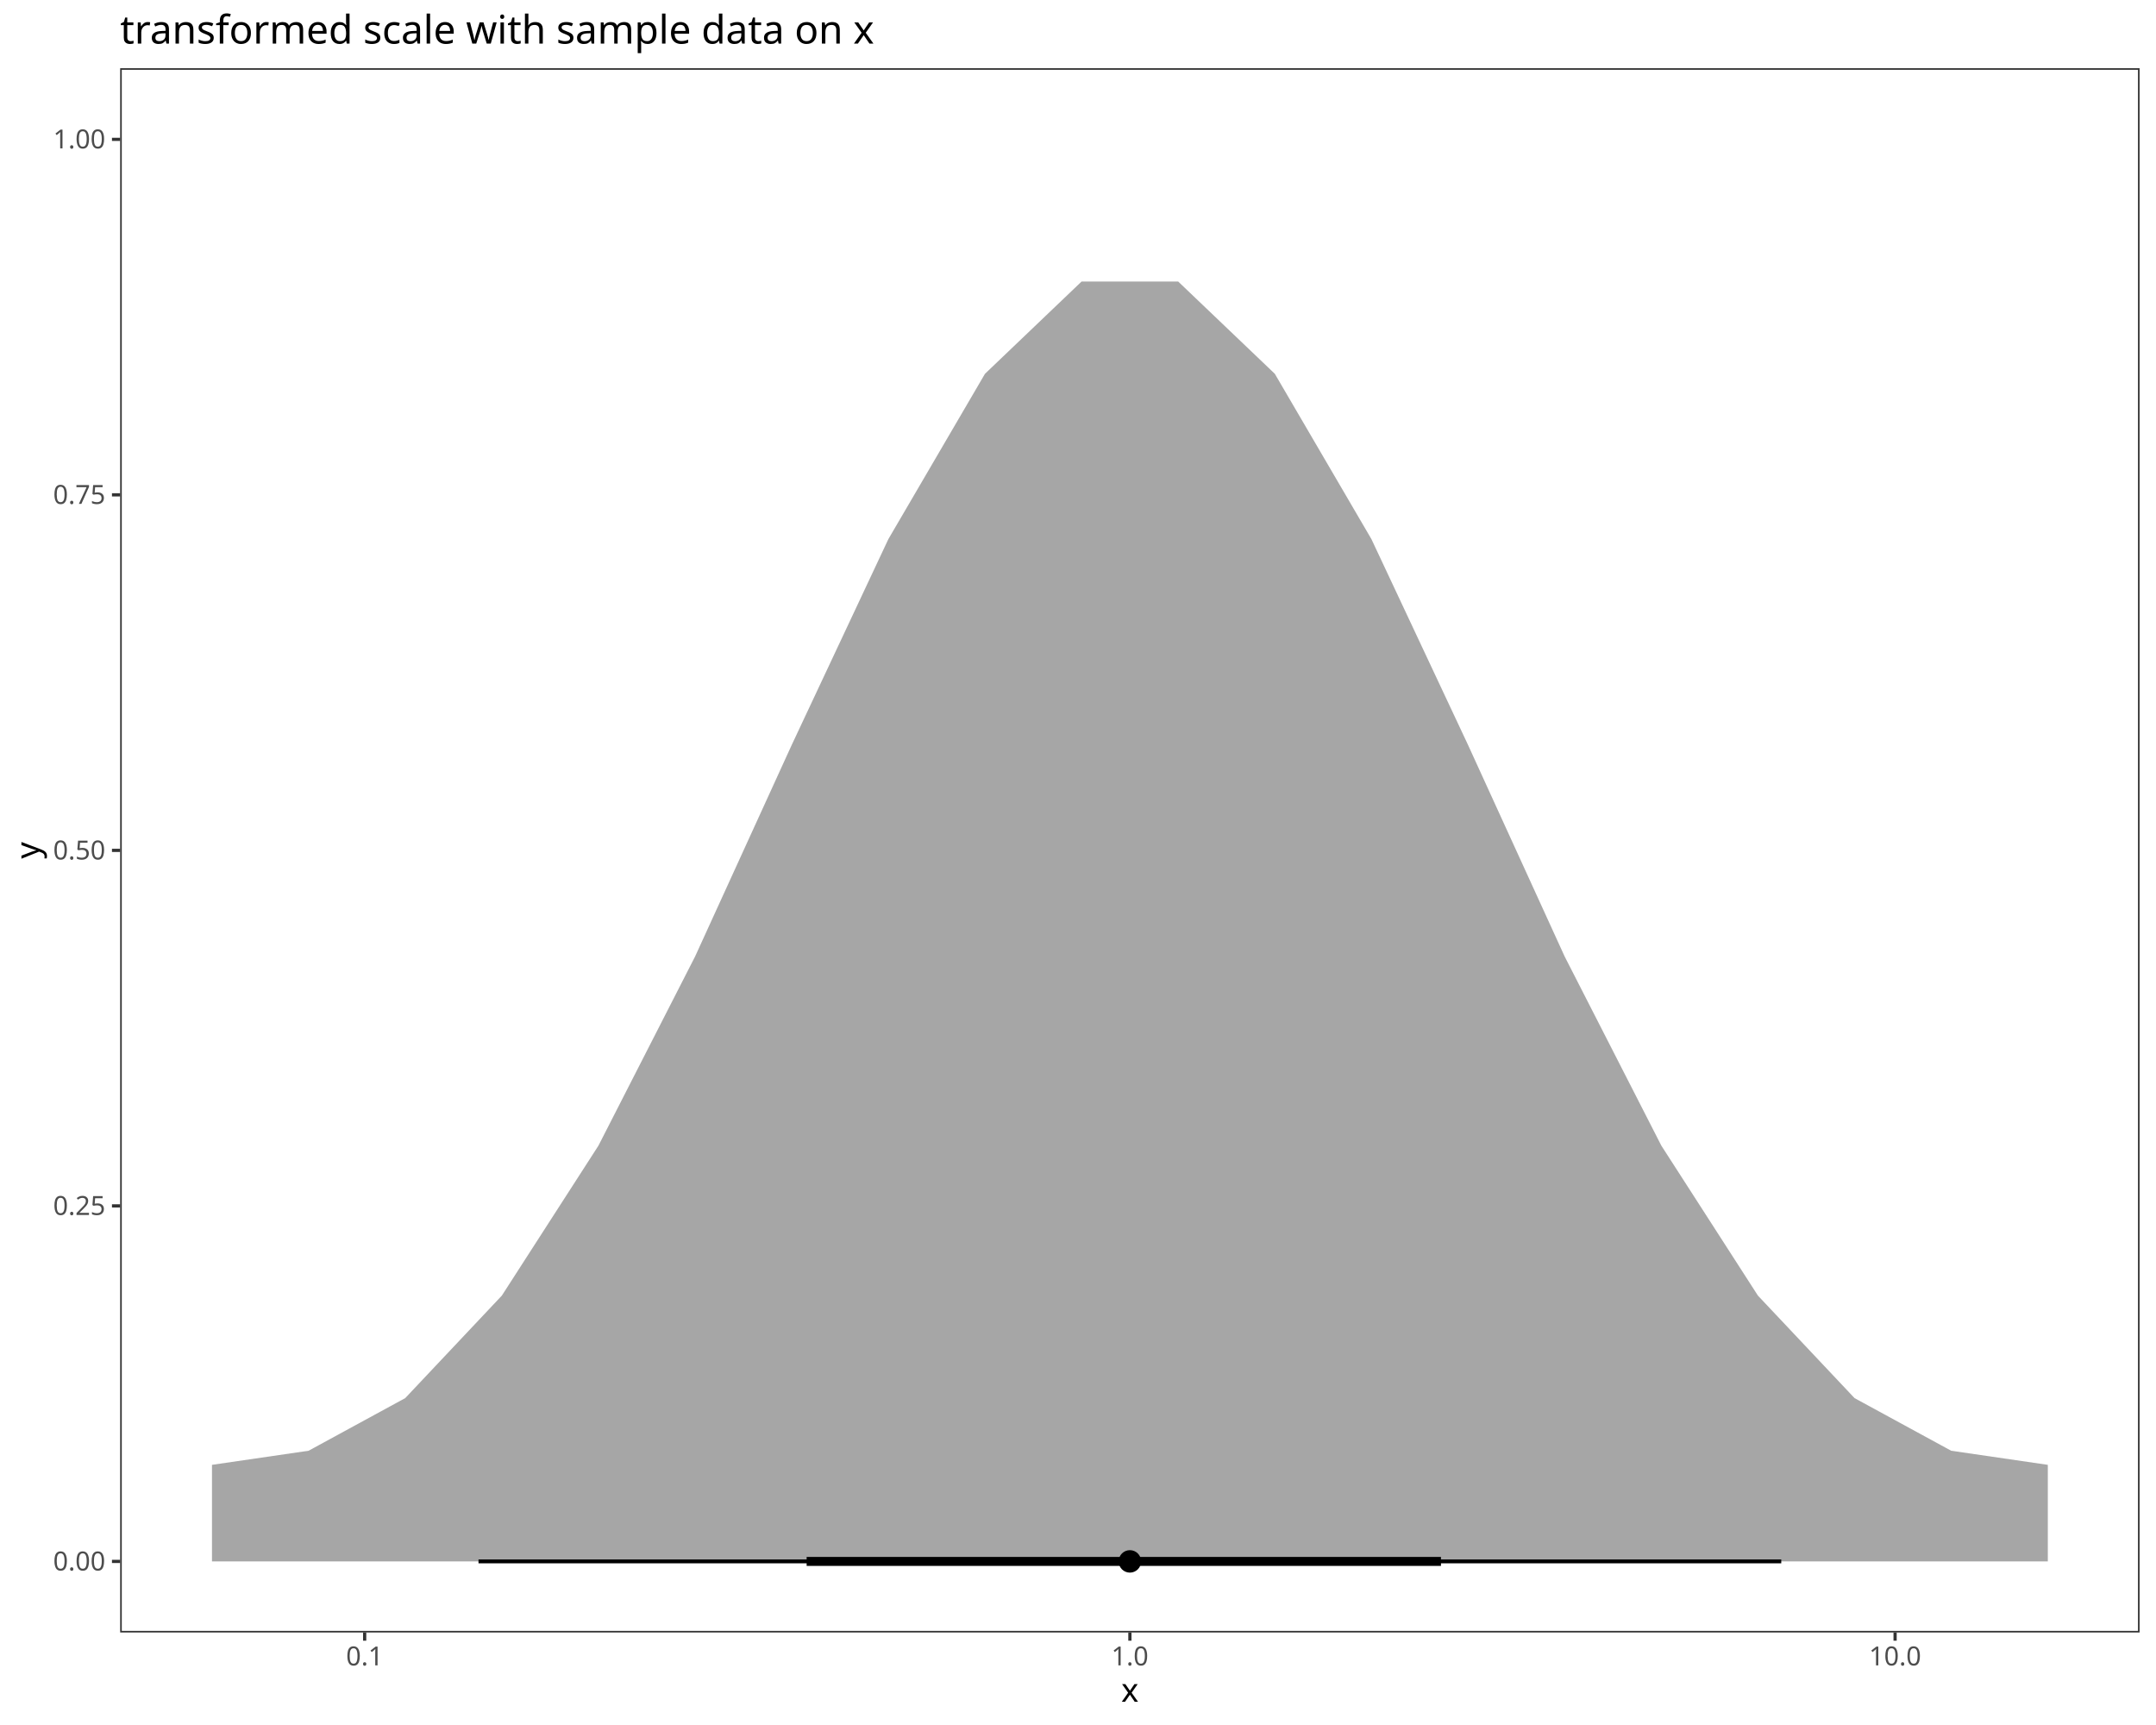
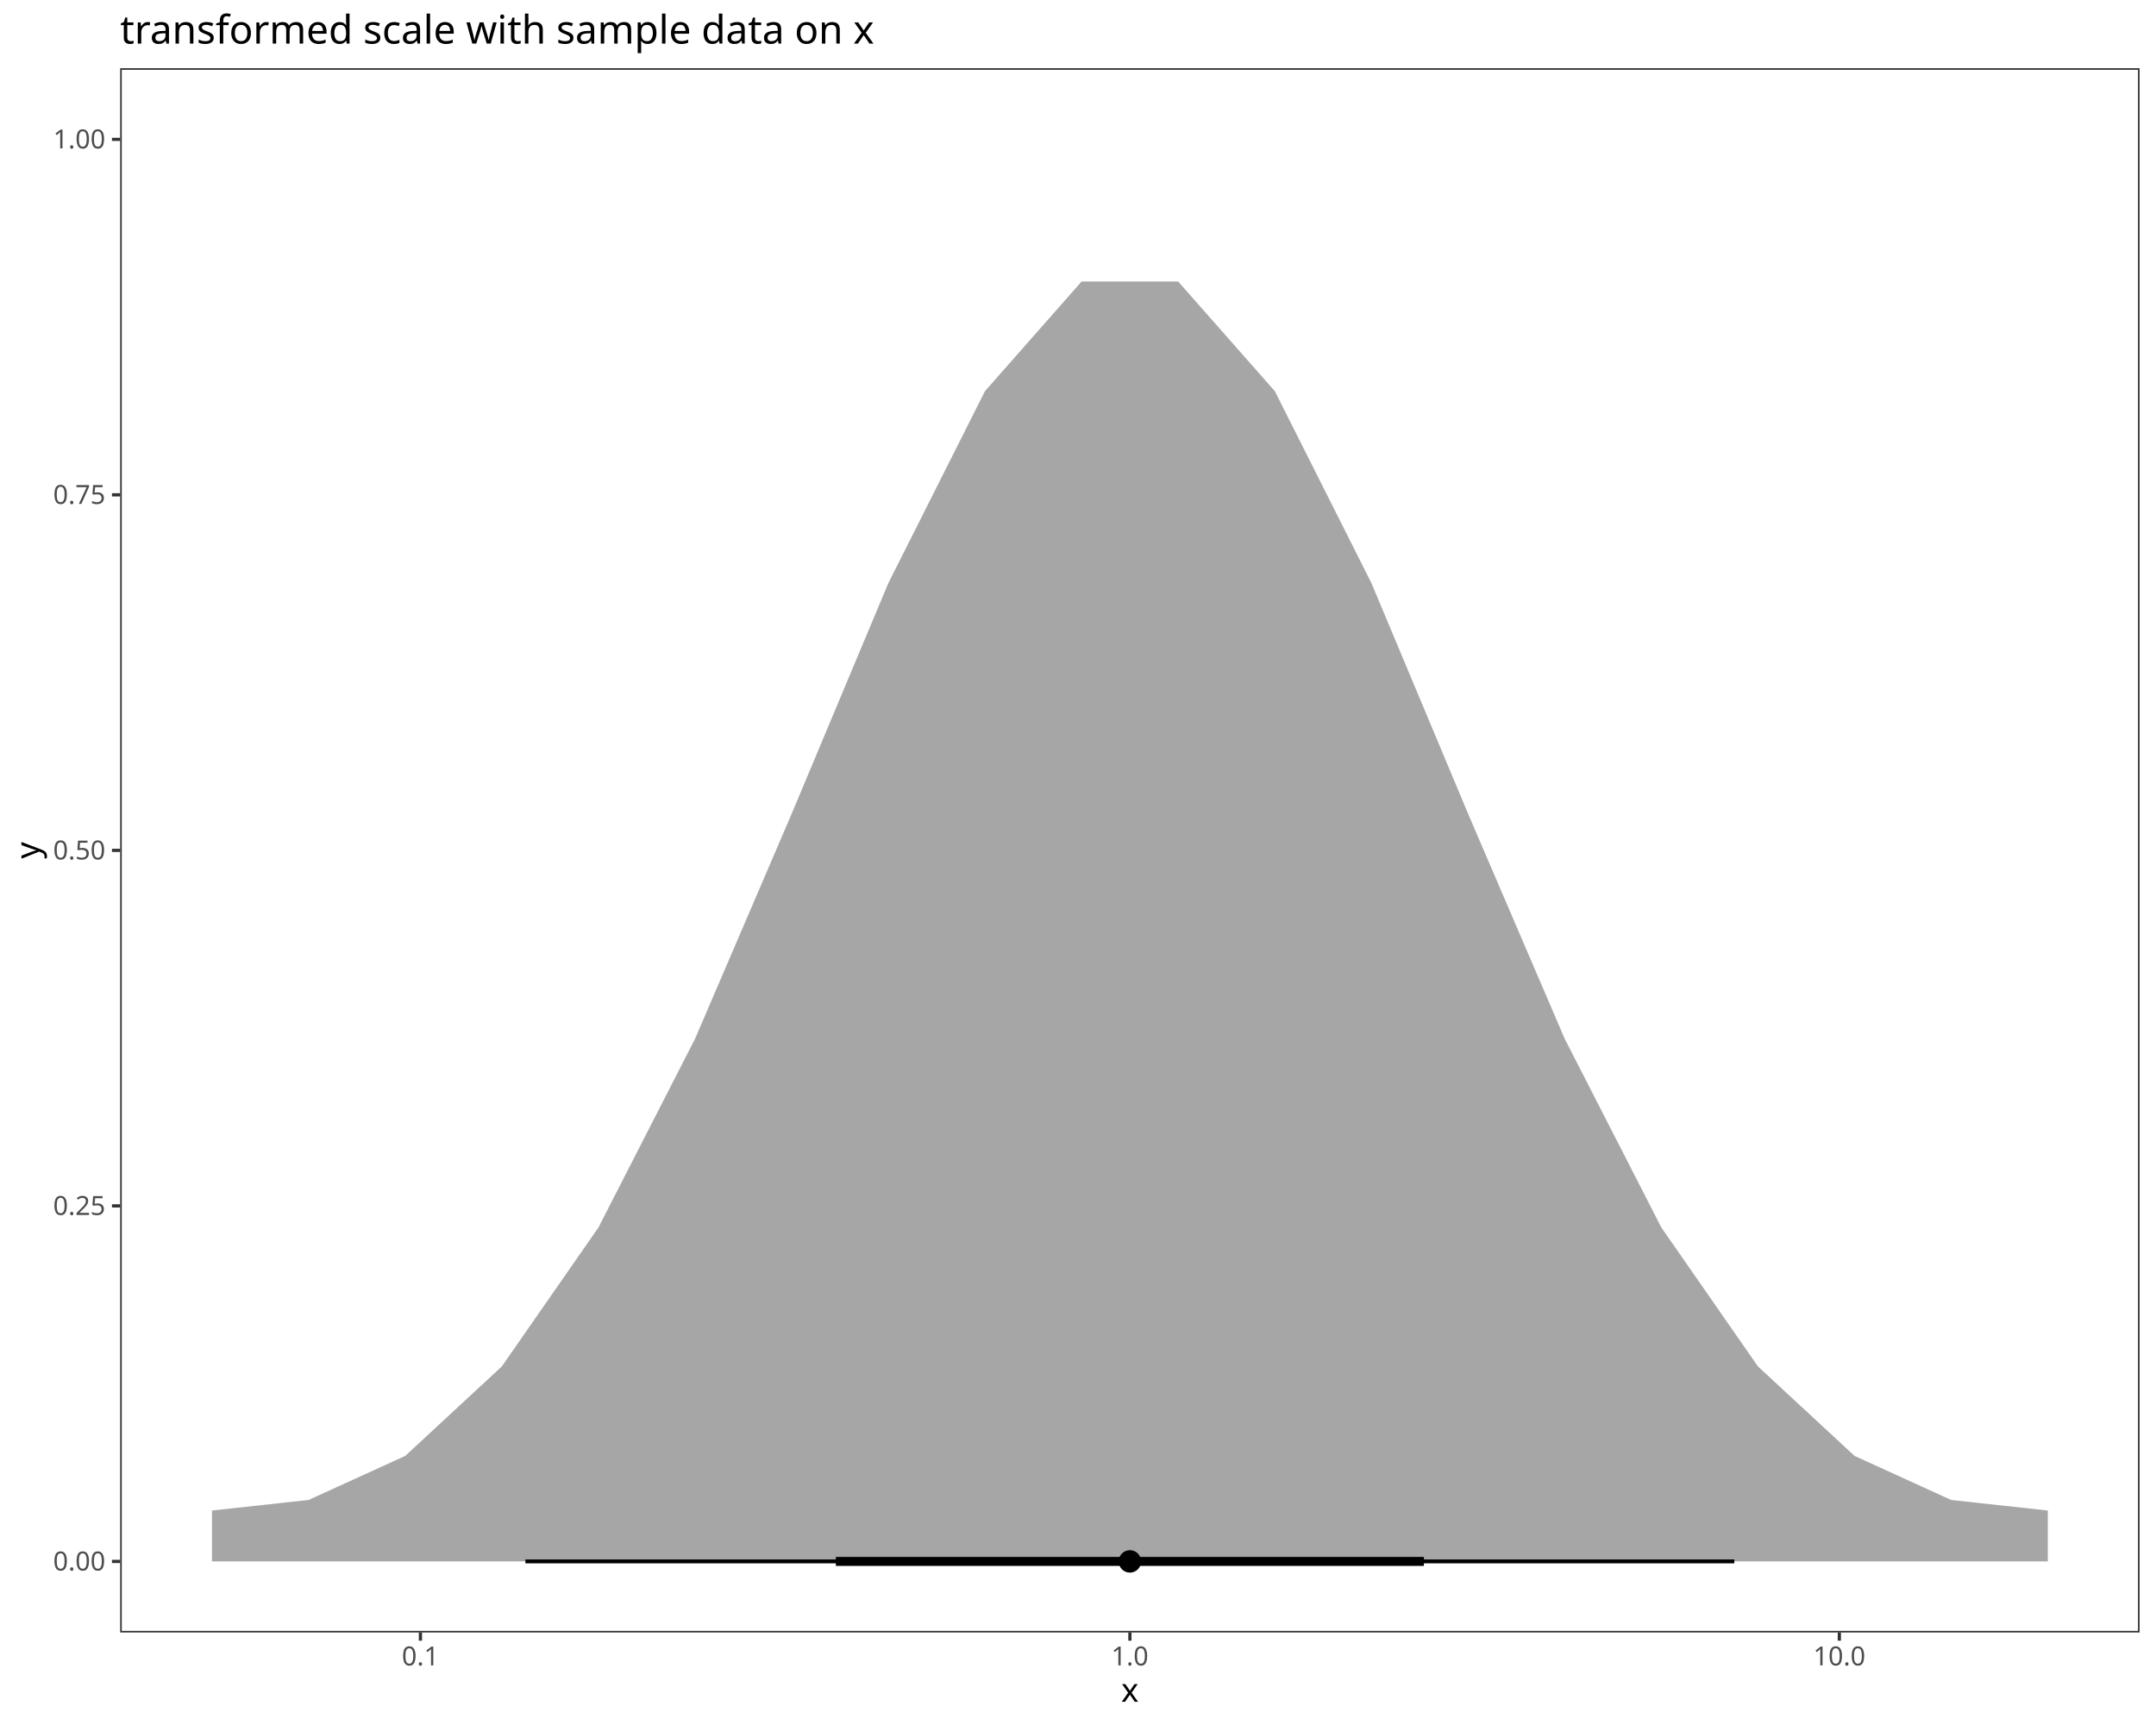
<svg xmlns="http://www.w3.org/2000/svg" class="svglite" data-engine-version="2.0" width="720.00pt" height="576.00pt" viewBox="0 0 720.00 576.00">
  <defs>
    <style type="text/css">
    .svglite line, .svglite polyline, .svglite polygon, .svglite path, .svglite rect, .svglite circle {
      fill: none;
      stroke: #000000;
      stroke-linecap: round;
      stroke-linejoin: round;
      stroke-miterlimit: 10.00;
    }
  </style>
  </defs>
  <rect width="100%" height="100%" style="stroke: none; fill: #FFFFFF;" />
  <defs>
    <clipPath id="cpMC4wMHw3MjAuMDB8MC4wMHw1NzYuMDA=">
      <rect x="0.00" y="0.00" width="720.00" height="576.00" />
    </clipPath>
  </defs>
  <g clip-path="url(#cpMC4wMHw3MjAuMDB8MC4wMHw1NzYuMDA=)">
    <rect x="0.00" y="0.00" width="720.00" height="576.00" style="stroke-width: 1.07; stroke: #FFFFFF; fill: #FFFFFF;" />
  </g>
  <defs>
    <clipPath id="cpNDAuMTN8NzE0LjUyfDIyLjc4fDU0NS4xMQ==">
      <rect x="40.13" y="22.78" width="674.39" height="522.33" />
    </clipPath>
  </defs>
  <g clip-path="url(#cpNDAuMTN8NzE0LjUyfDIyLjc4fDU0NS4xMQ==)">
    <rect x="40.13" y="22.78" width="674.39" height="522.33" style="stroke-width: 1.07; stroke: none; fill: #FFFFFF;" />
-     <polygon points="70.79,489.13 103.05,484.42 135.32,466.85 167.59,432.62 199.86,382.53 232.12,319.40 264.39,248.76 296.66,180.04 328.93,124.82 361.19,94.01 393.46,94.01 425.73,124.82 458.00,180.04 490.26,248.76 522.53,319.40 554.80,382.53 587.06,432.62 619.33,466.85 651.60,484.42 683.87,489.13 683.87,521.37 651.60,521.37 619.33,521.37 587.06,521.37 554.80,521.37 522.53,521.37 490.26,521.37 458.00,521.37 425.73,521.37 393.46,521.37 361.19,521.37 328.93,521.37 296.66,521.37 264.39,521.37 232.12,521.37 199.86,521.37 167.59,521.37 135.32,521.37 103.05,521.37 70.79,521.37 " style="stroke-width: 2.13; stroke: none; fill: #A6A6A6;" />
-     <line x1="159.80" y1="521.37" x2="594.85" y2="521.37" style="stroke-width: 1.28; stroke-linecap: butt;" />
-     <line x1="269.38" y1="521.37" x2="481.21" y2="521.37" style="stroke-width: 2.99; stroke-linecap: butt;" />
+     <polygon points="70.79,504.38 103.05,500.86 135.32,486.15 167.59,456.26 199.86,409.86 232.12,346.85 264.39,271.70 296.66,194.72 328.93,130.61 361.19,94.01 393.46,94.01 425.73,130.61 458.00,194.72 490.26,271.70 522.53,346.85 554.80,409.86 587.06,456.26 619.33,486.15 651.60,500.86 683.87,504.38 683.87,521.37 651.60,521.37 619.33,521.37 587.06,521.37 554.80,521.37 522.53,521.37 490.26,521.37 458.00,521.37 425.73,521.37 393.46,521.37 361.19,521.37 328.93,521.37 296.66,521.37 264.39,521.37 232.12,521.37 199.86,521.37 167.59,521.37 135.32,521.37 103.05,521.37 70.79,521.37 " style="stroke-width: 2.13; stroke: none; fill: #A6A6A6;" />
+     <line x1="175.47" y1="521.37" x2="579.18" y2="521.37" style="stroke-width: 1.28; stroke-linecap: butt;" />
+     <line x1="279.14" y1="521.37" x2="475.51" y2="521.37" style="stroke-width: 2.99; stroke-linecap: butt;" />
    <circle cx="377.33" cy="521.37" r="1.68" style="stroke-width: 1.06; fill: #000000;" />
    <circle cx="377.33" cy="521.37" r="3.22" style="stroke-width: 1.06; fill: #000000;" />
    <rect x="40.13" y="22.78" width="674.39" height="522.33" style="stroke-width: 1.07; stroke: #333333;" />
  </g>
  <g clip-path="url(#cpMC4wMHw3MjAuMDB8MC4wMHw1NzYuMDA=)">
    <text x="35.20" y="524.40" text-anchor="end" style="font-size: 8.80px; fill: #4D4D4D; font-family: sans;" textLength="17.13px" lengthAdjust="spacingAndGlyphs">0.00</text>
    <text x="35.20" y="405.69" text-anchor="end" style="font-size: 8.80px; fill: #4D4D4D; font-family: sans;" textLength="17.13px" lengthAdjust="spacingAndGlyphs">0.25</text>
    <text x="35.20" y="286.98" text-anchor="end" style="font-size: 8.80px; fill: #4D4D4D; font-family: sans;" textLength="17.13px" lengthAdjust="spacingAndGlyphs">0.50</text>
    <text x="35.20" y="168.26" text-anchor="end" style="font-size: 8.80px; fill: #4D4D4D; font-family: sans;" textLength="17.13px" lengthAdjust="spacingAndGlyphs">0.75</text>
    <text x="35.20" y="49.55" text-anchor="end" style="font-size: 8.80px; fill: #4D4D4D; font-family: sans;" textLength="17.13px" lengthAdjust="spacingAndGlyphs">1.00</text>
    <polyline points="37.39,521.37 40.13,521.37 " style="stroke-width: 1.07; stroke: #333333; stroke-linecap: butt;" />
    <polyline points="37.39,402.66 40.13,402.66 " style="stroke-width: 1.07; stroke: #333333; stroke-linecap: butt;" />
    <polyline points="37.39,283.95 40.13,283.95 " style="stroke-width: 1.07; stroke: #333333; stroke-linecap: butt;" />
    <polyline points="37.39,165.24 40.13,165.24 " style="stroke-width: 1.07; stroke: #333333; stroke-linecap: butt;" />
    <polyline points="37.39,46.53 40.13,46.53 " style="stroke-width: 1.07; stroke: #333333; stroke-linecap: butt;" />
-     <polyline points="121.78,547.85 121.78,545.11 " style="stroke-width: 1.07; stroke: #333333; stroke-linecap: butt;" />
+     <polyline points="140.40,547.85 140.40,545.11 " style="stroke-width: 1.07; stroke: #333333; stroke-linecap: butt;" />
    <polyline points="377.33,547.85 377.33,545.11 " style="stroke-width: 1.07; stroke: #333333; stroke-linecap: butt;" />
-     <polyline points="632.87,547.85 632.87,545.11 " style="stroke-width: 1.07; stroke: #333333; stroke-linecap: butt;" />
-     <text x="121.78" y="556.10" text-anchor="middle" style="font-size: 8.80px; fill: #4D4D4D; font-family: sans;" textLength="12.23px" lengthAdjust="spacingAndGlyphs">0.1</text>
+     <polyline points="614.25,547.85 614.25,545.11 " style="stroke-width: 1.07; stroke: #333333; stroke-linecap: butt;" />
+     <text x="140.40" y="556.10" text-anchor="middle" style="font-size: 8.80px; fill: #4D4D4D; font-family: sans;" textLength="12.23px" lengthAdjust="spacingAndGlyphs">0.1</text>
    <text x="377.33" y="556.10" text-anchor="middle" style="font-size: 8.80px; fill: #4D4D4D; font-family: sans;" textLength="12.23px" lengthAdjust="spacingAndGlyphs">1.0</text>
-     <text x="632.87" y="556.10" text-anchor="middle" style="font-size: 8.80px; fill: #4D4D4D; font-family: sans;" textLength="17.13px" lengthAdjust="spacingAndGlyphs">10.0</text>
+     <text x="614.25" y="556.10" text-anchor="middle" style="font-size: 8.80px; fill: #4D4D4D; font-family: sans;" textLength="17.13px" lengthAdjust="spacingAndGlyphs">10.0</text>
    <text x="377.33" y="568.24" text-anchor="middle" style="font-size: 11.00px; font-family: sans;" textLength="5.50px" lengthAdjust="spacingAndGlyphs">x</text>
    <text transform="translate(13.05,283.95) rotate(-90)" text-anchor="middle" style="font-size: 11.00px; font-family: sans;" textLength="5.50px" lengthAdjust="spacingAndGlyphs">y</text>
    <text x="40.13" y="14.56" style="font-size: 13.20px; font-family: sans;" textLength="236.29px" lengthAdjust="spacingAndGlyphs">transformed scale with sample data on x</text>
  </g>
</svg>
